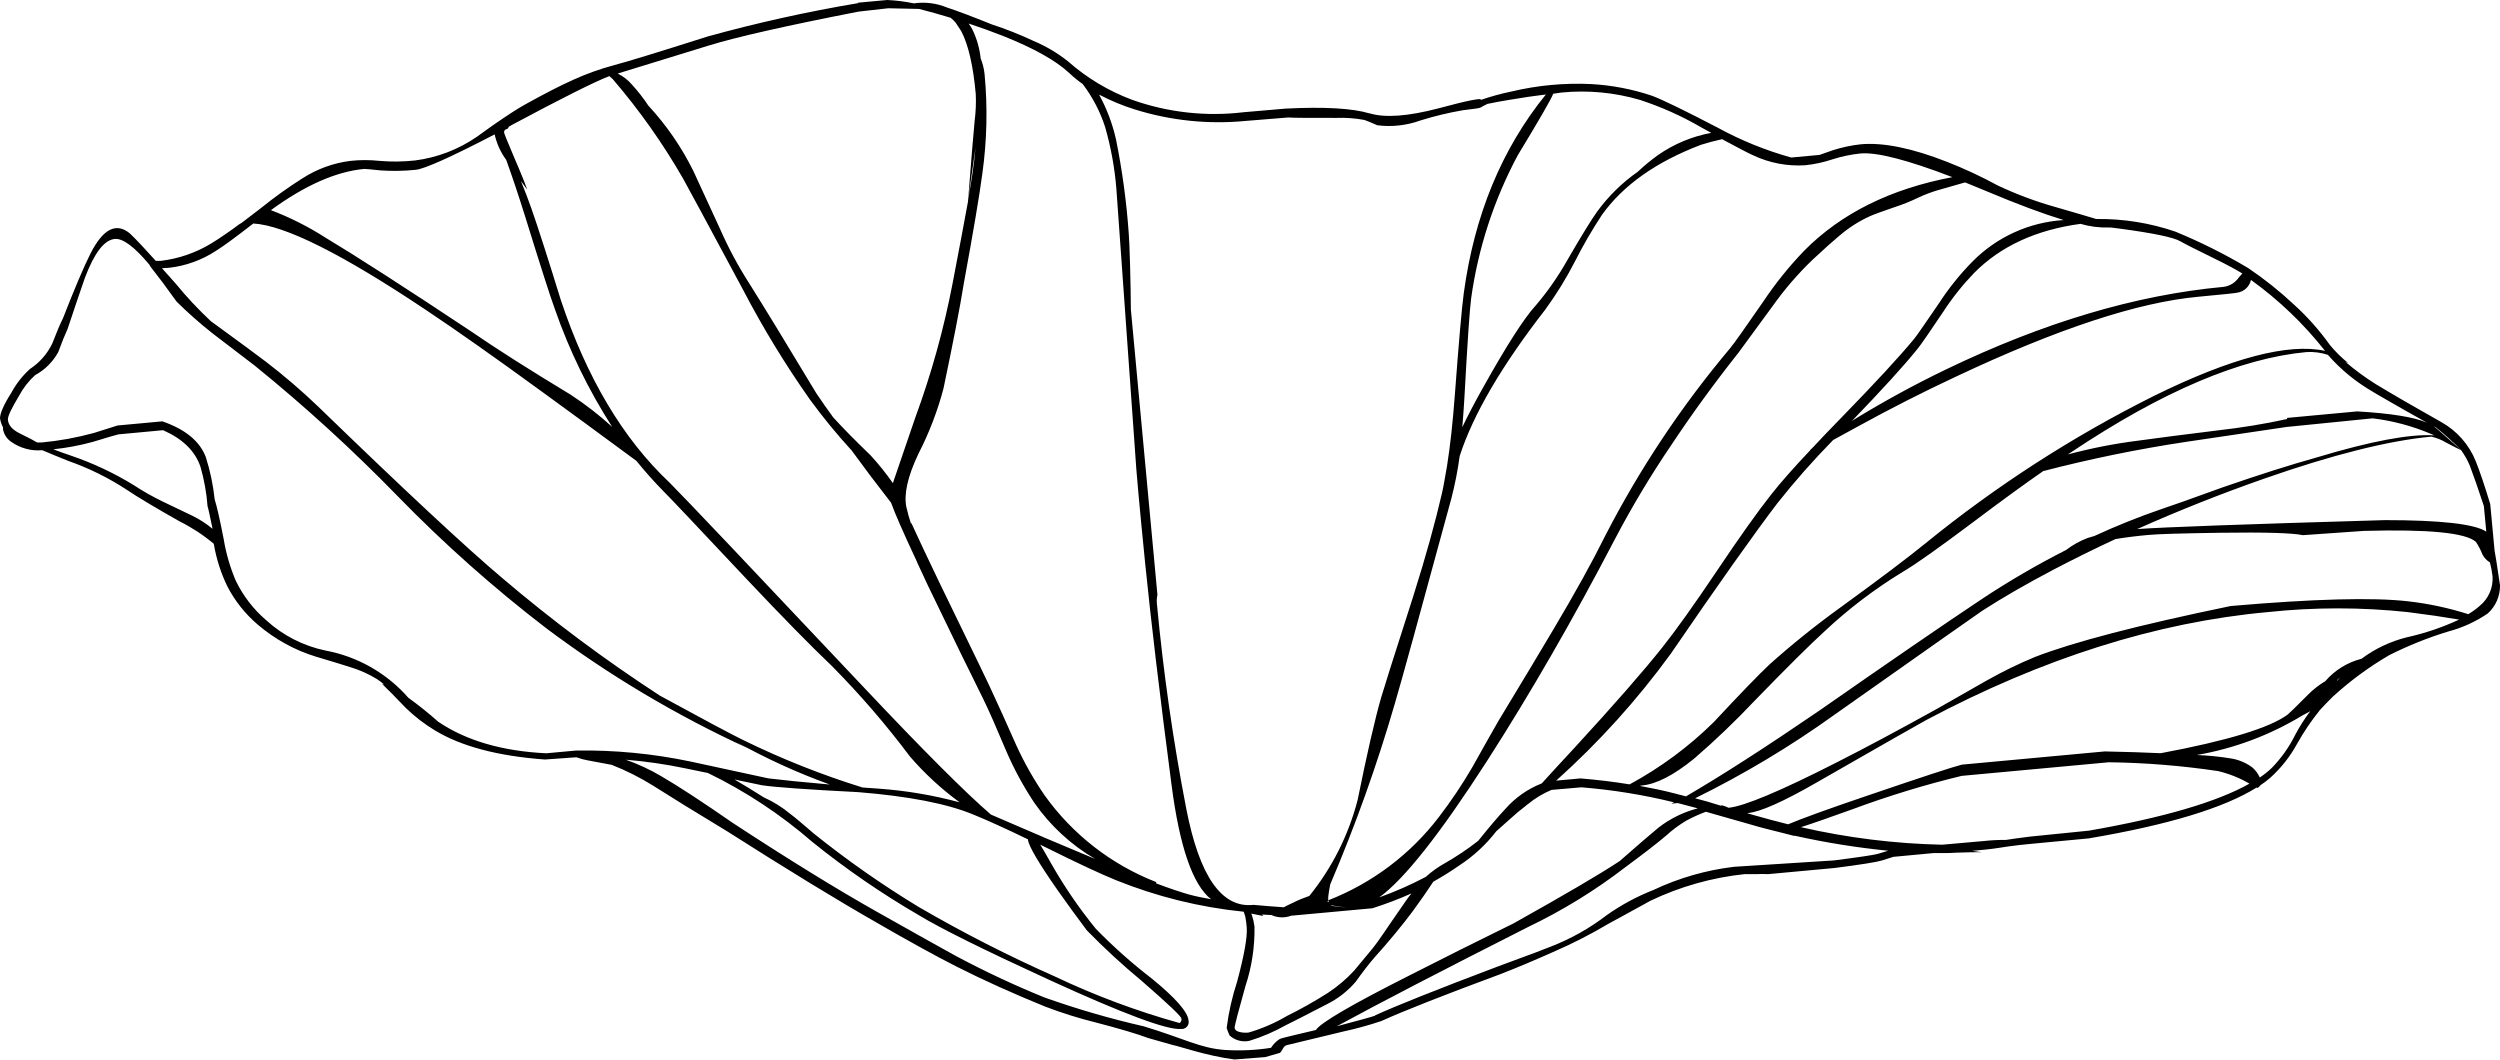
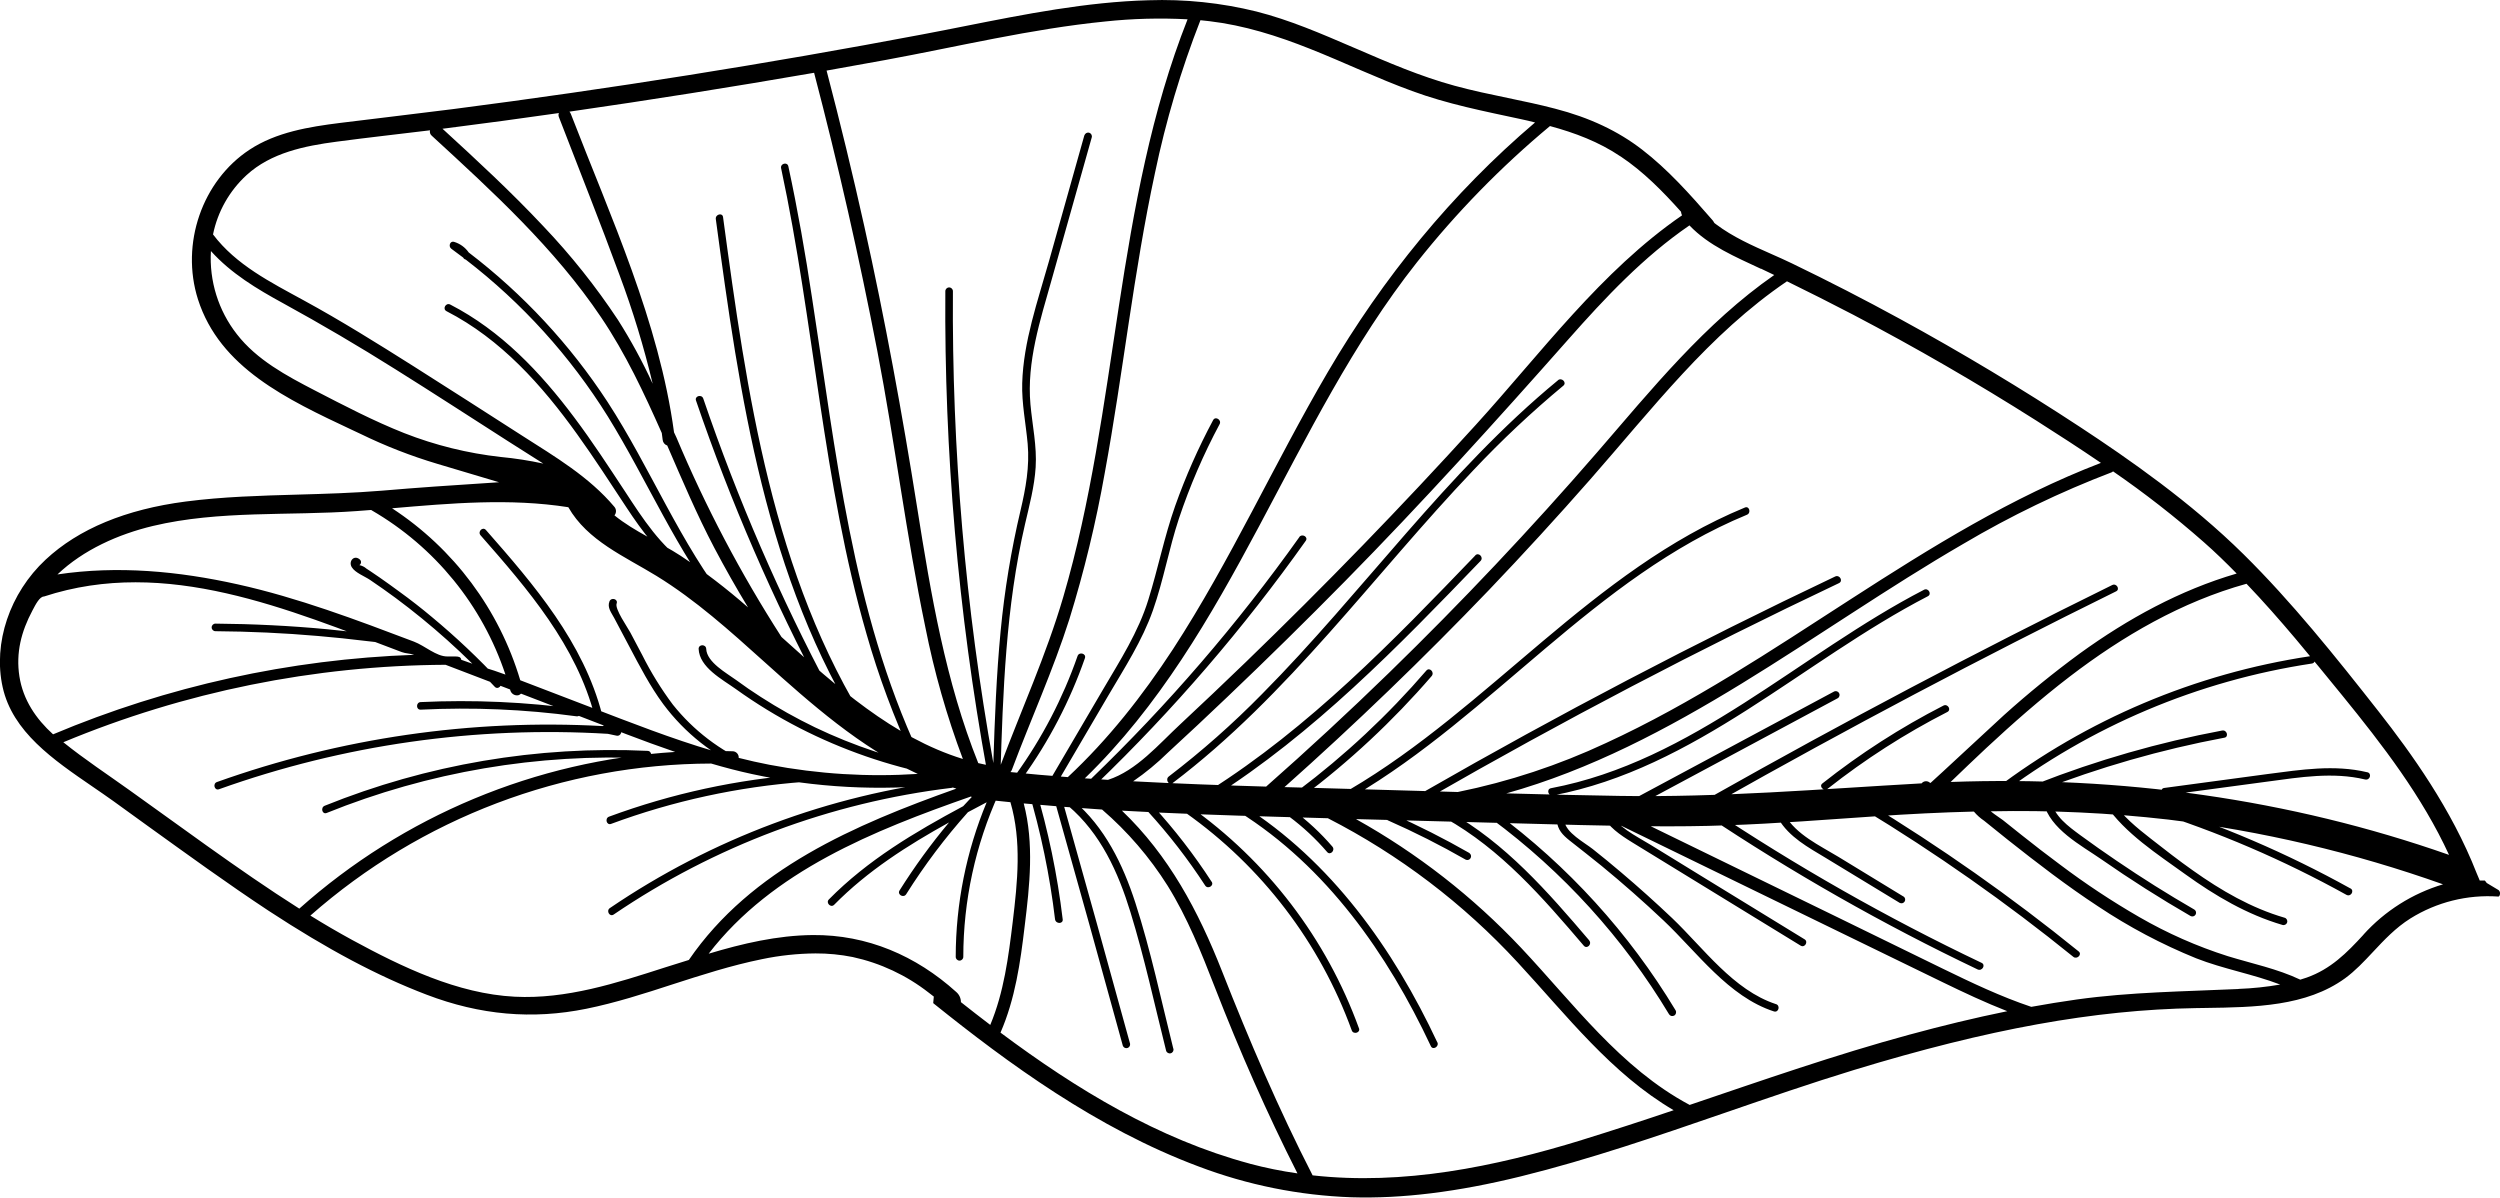
- <svg xmlns="http://www.w3.org/2000/svg" viewBox="0 0 1034.94 438.6">
-   <path fill="currentColor" d="M553.35 48.81c-11.32 0-18 0-20-.18l-17.55 1.42a116.4 116.4 0 0 1-45.88-4.7A88.4 88.4 0 0 1 455 39.17a71.5 71.5 0 0 1 7 18.54 305 305 0 0 1 5.28 39c.16 1.54.31 5.75.53 12.61.22 7.73.31 14 .34 18.76l11 118.18a11 11 0 0 0-.21 3.74q4 42.79 12.15 84.8t27.82 39.79c4 .37 8.13.71 12.55 1 1.14-.61 2.44-1.26 3.93-1.94a52 52 0 0 1 6.64-2.75 105 105 0 0 0 20-39.76q5.82-28.75 9.74-42.41Q573 284.37 585 247c5.41-17.1 9.28-31.26 11.87-42.54.4-1.7.78-3.53 1.08-5.41s.68-3.87 1.06-6q2-12.54 3.27-29.7 2.45-32.83 3.68-41.95 6.59-48.51 34-82.29c-4.61.55-9.65 1.29-15.09 2.22-3.4.56-6.43 1.11-9.06 1.67-1 .46-2 1-2.84 1.48s-3.46.59-7.33 1.15a136 136 0 0 0-17.59 4.23 38.24 38.24 0 0 1-17.87 2c-2.78-1.2-4.54-1.95-5.31-2.19a51 51 0 0 0-11.52-.86m-42.3 389.79c-11.57-1.49-22.89-5.52-25.59-6l-10.14-2.88q-6.85-2.57-21.27-6.33a180 180 0 0 1-21.36-6.68c-13.11-5.32-25.41-10.85-36.94-16.69q-13-6.61-32.86-18.09-24.27-13.85-61.83-37.77-20.7-12.53-30.6-18.86a105 105 0 0 0-17.19-8.66s-3.43-.68-9.86-1.85a25 25 0 0 1-4.67-1.27 1.4 1.4 0 0 0-.49 0l-12.68.9q-29.2-2.13-45.59-12.09a67.2 67.2 0 0 1-12-9.27q-6.48-6.78-9.86-10a5.6 5.6 0 0 1 1 .37 33 33 0 0 0-3.09-2.32 46.8 46.8 0 0 0-11.03-4.93q-4.32-1.4-14.28-4.36a67.5 67.5 0 0 1-24-13.23A52.4 52.4 0 0 1 94.1 242.7a64.4 64.4 0 0 1-5.47-16.88 6 6 0 0 0-.16-.74 72.4 72.4 0 0 0-14.19-9.28q-15.36-8.69-21.73-13a111.2 111.2 0 0 0-24.3-12c-3.92-1.52-7.51-3.1-10.75-4.42a19.37 19.37 0 0 1-12.86-3.47 8 8 0 0 1-3.4-5.28 2.3 2.3 0 0 1 0-.74A11.5 11.5 0 0 1 0 173.11c0-1.85 1.42-5.41 4.79-10.69a36.8 36.8 0 0 1 7.58-9.65 26.24 26.24 0 0 0 9.27-10.57c1.82-4.7 3.28-8.19 4.45-10.48q7.05-18.12 11.31-26.65 7.8-15.45 16.33-8.47 3.8 3.62 10.75 11.38h2.14a52.1 52.1 0 0 0 20.93-7.26c3.09-1.89 7.29-4.73 12.36-8.51-2.07 1.77.68-.37 8.26-6.18a181 181 0 0 1 17-12.18 47.55 47.55 0 0 1 20-7.26 55.8 55.8 0 0 1 11.84 0 75.3 75.3 0 0 0 14.78-.16 58.1 58.1 0 0 0 25.53-9.74L204 51.9c5.9-4.08 10.35-7 13.44-8.68q12.15-6.75 19.94-10.22a108.3 108.3 0 0 1 16.76-6q7.67-2 38.86-11.91A617 617 0 0 1 355.22 1.3v-.19L367.31 0a70.4 70.4 0 0 1 11 1.39A26.26 26.26 0 0 1 392 3.09c4.42 1.45 10.54 3.77 18.55 7a150 150 0 0 1 17.31 6.86 60.7 60.7 0 0 1 14.22 8.41 85.2 85.2 0 0 0 26.71 16 101.55 101.55 0 0 0 46 5.1l17.53-1.51q24.1-1.19 34.65 2h.15q9.47 2.84 28.29-2.08c12.36-3.33 18.33-4.48 17.56-3.49a103 103 0 0 1 12.7-3.49 118.3 118.3 0 0 1 33-3.09 95.4 95.4 0 0 1 25.41 4.91q6.68 2.56 27 13.14a143.7 143.7 0 0 0 30.44 12.36l11.72-1.08 5.44-1.91a58.3 58.3 0 0 1 11.59-2.48q14-1.29 35.86 7.3a186 186 0 0 1 21 9.8 153.4 153.4 0 0 0 24 8.93c6.77 2 12.37 3.56 16.66 4.89a97.4 97.4 0 0 1 32.74 5.22 231 231 0 0 1 30.17 15.09 153 153 0 0 1 19 15.17 103 103 0 0 1 14.81 16.67 52 52 0 0 0 7.58 7.48 10 10 0 0 0-1.18-.53 106 106 0 0 0 12.56 9.24l1.49.89q8.4 5.1 25.56 14.78a32.42 32.42 0 0 1 14.38 16.26c1.6 4 3.61 9.86 6 17.77l1.8 19.29c.18.62.92 5.38 2.25 14.32a15.43 15.43 0 0 1-5.07 11.65 53 53 0 0 1-16.41 7.48 155 155 0 0 0-24.42 9.8 136 136 0 0 0-23.28 17.13c-1.83 1.79-3.62 3.65-5.35 5.53a99 99 0 0 0-9.58 14.19 53.3 53.3 0 0 1-11 13.88 36 36 0 0 1-4.08 3.09 3 3 0 0 1-1.3 1.15l-.27-.19q-20.28 12.71-69.47 21.05l-23.86 2.26c-3.37.31-6.43.65-9.28 1.05s-5.47.9-9.64 1.33l-5.53.52 4 .56h-.18c-2.41 0-5.84 0-10.2.19q-2.79.18-5 .18h-4.67l-16.54 1.55-4.82 1.53c-2.16.65-8.69 1.7-19.54 3.09L732 361.87c-1.61-.08-3.23-.08-4.85 0h-4.95a119.3 119.3 0 0 0-38.91 11c-11.16 6.18-16.95 9.27-17.38 9.52a203 203 0 0 1-23 11.74q-11.6 5.18-21.64 9.09-35.55 13.17-49.46 19.48a151 151 0 0 1-16 4.39l-23.06 5.56c-1.6.41-1.67 2.06-2.86 3.2l-6.1 1.76Zm15.12-4.83a11.76 11.76 0 0 1 3.65-3.68q1-.45 14.93-3.7 2.91-4.51 38.52-22.48 19.79-10.11 43.28-21.64 32.52-18.18 44-25.84 10.53-9.27 16-13.79a44.55 44.55 0 0 1 16.29-8l-8.28-2.19-2.69.25a11 11 0 0 1 1.17-.59h-.18a241 241 0 0 0-38.21-6.18L642.28 327a39.6 39.6 0 0 0-9.7 5.84 3.6 3.6 0 0 0-.78.62c-2.25 1.7-4.7 3.74-7.35 6.18l-5 4.46A62.9 62.9 0 0 1 604 358.35c-3.37 2.34-6.92 4.57-10.63 6.64a295 295 0 0 1-8.47 12.15q-6.61 8.91-16 19.35c-2.07 2.38-4.64 5.69-7.67 9.93a38 38 0 0 1-12.15 9.42q-13.79 7.14-16.72 8.54a77 77 0 0 1-15.12 6.49 9.28 9.28 0 0 1-8.22-2.2 26 26 0 0 1-1.21-3.09 102.3 102.3 0 0 1 4.3-19.1q4.49-16.67 4-22.63a39 39 0 0 0-.59-4.42c-.19-.59-.4-1.27-.65-2a193 193 0 0 1-53.08-13.14q-9.52-3.88-28.32-13.23l-2.84-1.39c1.08 1.76 2.47 4.11 4.11 7.05a194.6 194.6 0 0 0 18.95 27.82 219 219 0 0 0 23.16 20.59c9.8 8 14.87 13.79 15.17 17.31a2.87 2.87 0 0 1-2.13 3.46 2.6 2.6 0 0 1-1 .06q-8.46.81-54.65-20.37-40.41-18.54-53.79-26.68a352.4 352.4 0 0 1-44.14-30.35A197.8 197.8 0 0 0 293.06 320l-9.28-1.91a200 200 0 0 0-24.73-3.59 82.7 82.7 0 0 1 14.69 6.83q10.63 6.18 29.73 19.42 34.5 22.59 59.73 36.81t32.71 18.3q18.07 9.59 36.29 17a365 365 0 0 0 41.24 12c16.61 5 23.49 9.12 33.76 9.8a86.6 86.6 0 0 0 18.97-.89M643 38.8q-1.11 3.09-14.68 25.47A177.4 177.4 0 0 0 609 123.65q-.93 7.24-2.78 41.21c-.25 4.17-.53 8.19-.87 12 2.35-4.91 5.26-10.48 8.72-16.63q14.6-26.08 21.64-33.72a118.8 118.8 0 0 0 13.23-19q8.69-15 12.36-20.07A71.4 71.4 0 0 1 678 71.1a81 81 0 0 1 8.31-6.86 56.5 56.5 0 0 1 22.1-9.24l-4.21-2.31a131.8 131.8 0 0 0-25.2-11.3 85.7 85.7 0 0 0-32.52-3.09Zm-390.75-7.3q-9.25 3.59-40.19 20.13l-1.48.86a1.14 1.14 0 0 1-1 1 1.22 1.22 0 0 0-.87 1.47c0 .31 1.39 3.68 4.11 10.14 3.09 7.11 4.82 11.57 5.41 13.36-.93-1.27-1.76-2.44-2.57-3.46q2.19 5.28 4.33 11.31 4.26 12.21 12.15 37.81 16.14 48.49 45.07 75.7 10 10.05 80.07 84.4 37.1 39.38 52.95 53 24.42 10.61 43.12 18.36a79.5 79.5 0 0 1-25.25-23.37 135 135 0 0 1-11.69-21.64q-6.07-14.46-9.27-21-10.51-21.19-18.12-37.09c-3.61-7.36-6.74-13.88-9.27-19.51a4 4 0 0 1-.34-.83q-8.25-17.59-10.51-24-8.69-11.14-16.3-21.61a249 249 0 0 1-17.22-21 402 402 0 0 1-27.82-45.66Q284.9 77.66 282.82 74a268.7 268.7 0 0 0-29.15-41.24c-.46-.46-.95-.86-1.42-1.26m9.28 3.43a71 71 0 0 1 6.86 8.78 114.3 114.3 0 0 1 18.7 27.2q.78 1.62 10.94 23.75a164 164 0 0 0 12.06 22.53q9.27 14.72 27.82 45.57c2.32 3.43 4.64 6.8 7 10 3.86 4.24 9 9.5 15.46 15.71a109.5 109.5 0 0 1 9.26 11.53q4.35-12.7 9.27-27.11a354 354 0 0 0 15.46-55.65q4.08-21.24 6.37-33.82 2-25.77 2.75-33.38a63.7 63.7 0 0 0 .46-11.13q-1.6-17.62-6-26a68 68 0 0 0-2.25-3.43 12.5 12.5 0 0 0-2.17-2.13 320 320 0 0 0-13-3.65l-12.8-.28-12.37 1.4q-44.67 8.72-61.83 14l-37.81 11.63a18.5 18.5 0 0 1 5.82 4.48M401 9.74a22 22 0 0 1 1.55 2.47 36.5 36.5 0 0 1 3.43 12 23.7 23.7 0 0 1 1.61 6.46 176.7 176.7 0 0 1-.93 41.24q-1.67 12.81-7.7 45.6-2.16 13.64-8.37 43.28a133.3 133.3 0 0 1-10.33 26.95c-4.63 9.71-6.18 17.13-5 22.36a64 64 0 0 0 1.95 6.89v-.62q4 8.8 11.47 24.36 21.64 44.42 22.72 47.14 3.09 6.59 9.28 20.56a138.3 138.3 0 0 0 11.8 20.87 102.5 102.5 0 0 0 46.16 35.86v.55c5.9 2.2 10.42 3.71 13.45 4.55s5.87 1.39 9.27 2Q490 363.41 485 325q-7.39-56.47-10.95-92t-4.14-45.87l-7.76-109a130.6 130.6 0 0 0-4.66-25.57 59.9 59.9 0 0 0-9.28-17.77 49 49 0 0 1-5.53-4.52q-8.29-7.78-27.61-15.45-6.79-2.67-14.07-5.08M402.55 72c.53-3.59 1-7.24 1.3-10.92l-3.09 21.64c.8-4.42 1.36-7.94 1.79-10.72M217.41 89.65q-4.11-13.11-7.85-23.46a28.2 28.2 0 0 1-4.79-10.55Q177.5 69.8 172.06 70.3a85 85 0 0 1-14.62.24c-4.05-.43-6.18-.65-6.65-.61Q133.27 71.57 112.15 87a123 123 0 0 1 22.48 11.31q19.29 11.59 60.12 38.69 15.47 10.67 41.55 26.43a137 137 0 0 1 17.13 13.29 229.6 229.6 0 0 1-23.68-48.63q-2.62-7.02-12.34-38.44m46.06 101.15q-24.72-18.21-39.16-28.69-28.67-20.9-47.8-33.67-52-34.8-71.65-35.92-11 8.57-15.46 11.32a44.55 44.55 0 0 1-19.26 7l-3.09.19 5.75 6.46a161 161 0 0 0 14.47 15.46q19 13.84 23 16.94a262 262 0 0 1 21.33 18.31q53.6 51.93 76.32 71.1a636 636 0 0 0 65.29 48.7q26.66 14.55 34.38 18.33A344 344 0 0 0 357.05 326l6.83.49a176 176 0 0 1 33.39 5.66 123.6 123.6 0 0 1-20.56-18.95 360 360 0 0 0-32.43-37.59q-13-12.36-35.58-36.29-30.21-32.18-34.22-36.14-5.76-5.88-11.01-12.38M337 345.15a404 404 0 0 0 43.28 30.29 579 579 0 0 0 56.3 28.75 321 321 0 0 0 51.71 19.32 1.69 1.69 0 0 0 .78-1.85q0-1.31-16.54-15.68a289 289 0 0 1-22.6-20.83c-4-5.29-7.95-10.76-12-16.48q-11.91-17.07-12.37-21v-.19q-13.79-6.68-22.66-10.29-16.35-6.76-47.7-9.27-31.71-1.62-39.81-2.85l-11.32-2.38a.94.94 0 0 1 .4.25c2.88 1.64 6.8 4.05 11.75 7.17a47.7 47.7 0 0 1 10.94 6.83c2.16 1.59 5.31 4.34 9.84 8.21m6.59-20.35a262.5 262.5 0 0 1-39-17.8c1.57.9 3.09 1.79 4.73 2.63a456.3 456.3 0 0 1-83.07-49.46 570 570 0 0 1-61.58-54.72 680 680 0 0 0-59.1-54l-17.68-13.52a176 176 0 0 1-14.78-13.07c-4.08-5.72-7.7-10.54-10.85-14.53l-.43-.77q-9.28-11.1-14.29-10.64c-4.39.4-8.47 5.75-12.36 16-2 5.59-4.27 12.58-7.2 21.26-1 2.14-2.32 5.35-3.87 9.59a23.94 23.94 0 0 1-9.61 9.55 32.5 32.5 0 0 0-6.59 8.47c-3.09 5.22-4.79 8.56-4.63 10 .18 2.22 1.82 4.11 4.88 5.62 3.9 1.92 6.18 3.09 7.23 3.77h1.86a127.3 127.3 0 0 0 21.64-3.95l9.77-3.09 18.55-1.71q14.25 4.92 18 14.81a89.3 89.3 0 0 1 3.67 17.56c.84 2.57 2.11 8.07 3.74 16.48a74.7 74.7 0 0 0 5 17.15 50.3 50.3 0 0 0 12.58 16.33 52.2 52.2 0 0 0 24.55 12.55 60.2 60.2 0 0 1 34.28 19.53 157 157 0 0 1 12.37 9.93q17.34 11.75 44.76 13.07l12.36-1.14a214.4 214.4 0 0 1 47.27 4.54l32.37 7c6.18.74 14.62 1.61 25.38 2.53Zm174.63 53.86a28.4 28.4 0 0 1 1.11 4.91 74.4 74.4 0 0 1-3.77 24.73q-4.54 16.14-4.45 17.16c0 .8.68 1.36 1.82 1.7a10.3 10.3 0 0 0 4 .28 69.5 69.5 0 0 0 15.86-6.87 178 178 0 0 0 17-9.58 58.4 58.4 0 0 0 10.88-9.27q5.19-6.18 7.7-9.28c2.5-3.09 4.6-6.55 13.48-19.29a41 41 0 0 1 2.47-3.3 155 155 0 0 1-16.17 6.15l-33.69 3.09a10.54 10.54 0 0 1-8.1-.28l-3.93-.22a7 7 0 0 1 .59.62l-5-1a2.5 2.5 0 0 1 .06.38ZM758.49 66a53 53 0 0 1-11.13 2.41 43.8 43.8 0 0 1-21.64-4.14c-1.83-.77-6.18-3.09-12.83-6.65-3 .66-5.87 1.44-8.72 2.32q-27.82 10.57-41 29A197 197 0 0 0 652 108.2a148 148 0 0 1-12.37 20.06q-27 34.77-35.36 60.53a149 149 0 0 1-3.46 17.62q-19.6 72.12-23.37 84.82a656 656 0 0 1-26.77 74.91c-.84 4.45-1.06 6.58-.62 6.49a106.14 106.14 0 0 0 45.69-34.5 196 196 0 0 0 13.82-20.62q7.41-13.26 10.72-19 15.27-25.23 22.82-38 13.53-22.75 21.45-38.77a416.4 416.4 0 0 1 51.69-77.59c1.67-2 6.18-8.44 13.66-19.23a152.6 152.6 0 0 1 17-21.14q22.9-23.16 61.34-30.45-27.83-10.69-38-9.8A56.3 56.3 0 0 0 758.49 66m3.09 31.47q-3.9 3.24-11.16 10a134 134 0 0 0-16.42 19L719.69 146q-15.06 19-28.07 38.61a401 401 0 0 0-22.91 38.24q-26.15 50.18-53 92-29.22 45.43-44.76 56.66a149 149 0 0 0 19.31-8.51 41.5 41.5 0 0 1 7.88-5.65 113.4 113.4 0 0 0 13.57-9.09 1.7 1.7 0 0 1 .34-.31q6.68-8.34 11.1-13.05a39.1 39.1 0 0 1 15.11-10.6q5.07-5.62 13.79-15 24.21-26.34 36-41.15 8.68-10.93 22.82-32t22.32-31.38q5.83-7.43 16.35-18.55a.3.3 0 0 0-.19 0l.78-.62c3.61-3.86 7.6-8.07 12-12.55q21.24-21.8 30.3-32.8 1.17-1.38 10.2-14.62a110 110 0 0 1 14-17.43 58.1 58.1 0 0 1 37.68-17.1c-8.4-2.56-19.13-6.55-32.08-12-3.09-1.3-6-2.48-8.72-3.59-5 1.45-8.32 2.41-10.08 2.88a57 57 0 0 0-9.46 3.49 72 72 0 0 1-9.27 3.74c-5.35 1.85-8.84 3.09-10.54 3.86a52.2 52.2 0 0 0-12.58 8.02Zm32.18 47q-8 10-27.3 30a5.4 5.4 0 0 1 .71-.55 432 432 0 0 1 38.46-21q60.52-29.15 114.81-34.16a8.94 8.94 0 0 0 5.75-3.09 23 23 0 0 1 2.1-2.44c-2.5-1.55-6.18-3.56-11.06-5.94q-11.79-5.77-14.66-7.42-4.14-2.41-25-5.22l-3.77-.47h-.83a37.9 37.9 0 0 1-11.69-1.51q-27.6 3.74-44 20.28a108.3 108.3 0 0 0-12.86 16.17q-8.42 12.58-10.66 15.37Zm-34.87 37.68a328 328 0 0 0-23.16 26.25q-14.73 19.37-44.05 62.21a335.5 335.5 0 0 1-47.48 52.56l10.08-.93c6.74.56 13.54 1.36 20.34 2.47a153.6 153.6 0 0 0 34.84-25.78q16.2-17.37 23-23.8a361 361 0 0 1 29.64-23.81q24.36-17.7 35.15-26.52a513.2 513.2 0 0 1 94.63-61q47.76-23.49 70.63-18.55a152.7 152.7 0 0 0-30.66-29.37 6.84 6.84 0 0 1-5.72 5.29c-.93.22-6.18.74-16 1.67q-37.47 3.41-100.25 33-20.31 9.49-40.38 20.5ZM551.06 375l6.4.71c-2.44-.31-4.55-.62-6.34-.9a.4.4 0 0 0-.06.19m-1-1.58v-.74l-.62.52a4.6 4.6 0 0 1 .63.17Zm19.17 46.93q13.13-6 50.91-20.28c12.83-4.7 20.19-7.48 22-8.26a93.3 93.3 0 0 0 23-12.95 91 91 0 0 1 19.32-10.42 108.1 108.1 0 0 1 33.39-9.61l41.27-2.63c10.26-1.3 16.32-2.22 18.17-2.69l4.36-1.33a323 323 0 0 1-38.53-6.18h-.55l-2.38-.62c-7.27-1.82-12.37-3.09-15-3.92l-19-5.41a64 64 0 0 0-8.22 3.74 52 52 0 0 0-8.29 6.18q-5 4.29-16.78 13a226.5 226.5 0 0 1-40.19 24.73q-53.12 26.89-79.32 41.15 13.85-3.65 15.86-4.39Zm109.61-95c4.8.87 9.59 1.86 14.35 3.09l4.76 1.24q22.15-12.9 55.18-35.49 43.71-30.48 67.23-46.15a349 349 0 0 1 34.91-20.34 35.4 35.4 0 0 1 9-5c.84-.28 1.76-.53 2.72-.8a294 294 0 0 1 27.82-11.16q4.54-1.46 25.35-9c14.78-5.13 27.82-9.27 38.86-12.36q33.66-10.14 48.72-9.15l-1.08-.47a89.2 89.2 0 0 0-24.42-6.58l-35.71 3.58q-21 3.09-41.76 6.19a577 577 0 0 0-58.95 12.08q-12.15 8.44-28.69 20.9-21.82 16.38-29.37 20.77a197.5 197.5 0 0 0-32.52 24.73q-8.87 8.07-28.75 28.54a342 342 0 0 1-25.1 24.03q-12.74 10.37-21.64 11.16Zm143.81-43.74a180 180 0 0 1 19.7-9.61q23.86-9.29 81.09-21.12 51.66-4.48 73.48-1.95a130.5 130.5 0 0 1 24.88 5.32 30.2 30.2 0 0 0 4.7-3.4 14.54 14.54 0 0 0 5.35-12.36 45 45 0 0 0-1.08-5.66 8.33 8.33 0 0 1-3.09-3.28 26.2 26.2 0 0 0-2.72-5.22q-6.18-5.66-46.37-4.55l-25.26 1.77c-4.11-.9-15.46-1.27-34.16-1-15.86.24-25.75.52-29.61.89-4.89.43-9.46 1-13.82 1.73q-12.82 5.94-25.81 12.74-17.07 9-29.34 16.94-2 1.31-61.11 43a406 406 0 0 1-57.75 34.62c3.09.78 6.58 1.76 10.73 3.09q0-.36 1 0a11.5 11.5 0 0 1 2.1.84q9.76-.93 45-18.89 18.27-9.27 41.85-22.38c5.26-3.04 12.06-6.81 20.25-11.54Zm-99.29 55.05 2.19.65c4.92 1.39 9.8 2.72 14.69 3.93q8.63-3.64 32.09-11.62 34.18-11.66 39.84-13.08l59.17-5.47q13.11.27 23.15.74 41.46-7.76 52.56-16c.58-.44 3.3-3.09 8.19-8a36 36 0 0 1 7.36-5.81 29.27 29.27 0 0 1 15-9.28 52.5 52.5 0 0 1 18.79-8.9 104.5 104.5 0 0 0 21.64-7.33q-9.45-1.61-21.23-3.09a272.5 272.5 0 0 0-58.09 0q-68.91 6.28-141.15 44.6-4 2.14-45.63 26-20.64 11.88-28.35 12.58Zm106.87 11.07c2.7-.43 6.06-.89 10.1-1.39l24.46-2.47q46.19-8.07 66.43-19.45a46.6 46.6 0 0 0-13.05-5.22 337 337 0 0 0-45.17-3.64l-60.9 5.63a401 401 0 0 0-45.38 13.88c-9.28 3.31-16.2 5.78-21.18 7.36a289.5 289.5 0 0 0 58.46 7.26l17.53-1.55a77 77 0 0 1 8.84-.43Zm177.53-171.13c.74.58 4.45 3.86 11.13 9.76a119 119 0 0 0-10.64-9.55l-.58-.31Zm-25.16-14.25a73.1 73.1 0 0 1-18.92-15.46 24.2 24.2 0 0 0-8.78-1.15q-41.08 3.81-97.29 41.34l-1.57 1.05a215 215 0 0 1 29.21-5.72c7.2-1 18.27-2.44 33.11-4.27a282 282 0 0 0 28.44-4.67V173l29-2.69c14 .8 23.68 2.38 28.9 4.67-14.38-8-21.67-12.37-22.17-12.64Zm36.29 24c-.47-.15-2.54-1.17-6.18-3.09a20.7 20.7 0 0 0-6.19-2.5q-26.61 2.48-69.24 17.4-27 9.47-52.55 20.87 16.1-1.2 102.53-3.71 34.76 0 42 4.76l-1-10.6q-3.63-11-5.85-16.79a31.7 31.7 0 0 0-3.58-6.34Zm-65.65 109.77a125.5 125.5 0 0 1-43.84 16.44 115 115 0 0 1 14 1.39 20.2 20.2 0 0 1 9 3.74 11.7 11.7 0 0 1 3.09 4.18 34.6 34.6 0 0 0 5-4 54 54 0 0 0 9.71-13.73 71 71 0 0 1 6.18-9.7Zm14.22-14.25a11.4 11.4 0 0 1 1.27-1.33 4.1 4.1 0 0 0-1.21 1 .15.15 0 0 0 0 .21.17.17 0 0 0 .1.07ZM67.51 178.09 49 179.82c-1.21.31-4.73 1.3-10.51 3.09A101.4 101.4 0 0 1 22.07 186c2.26.87 4.73 1.74 7.42 2.66a129.7 129.7 0 0 1 25.69 12.06 106 106 0 0 0 12.37 7q4.26 2 12.18 5.84a41.7 41.7 0 0 1 8.27 5.37c-1.11-5.41-1.79-8.57-2.07-9.28A81.4 81.4 0 0 0 83 193.27c-2.22-6.55-7.32-11.56-15.49-15.18m-57.28 4.76H10a12 12 0 0 1-1.73-.49 13 13 0 0 0 1.96.49" />
+ <svg xmlns="http://www.w3.org/2000/svg" viewBox="0 0 989.23 473.84">
+   <path fill="currentColor" d="m429.08 53.51-14 49.81c-4.42 15.73-10.13 31.8-10.6 48.29-.23 8.09 1.45 16 2.16 24 .8 9-.76 17.63-2.83 26.38a354 354 0 0 0-7.87 47.74c-1.67 17.36-2.33 34.79-2.88 52.21a1013.7 1013.7 0 0 1-16-186.71 1.49 1.49 0 0 0-3 0 1018.3 1018.3 0 0 0 16.42 189.46 1.39 1.39 0 0 0 1.65 1.07 1.37 1.37 0 0 0 .78-.46 19 19 0 0 1-.07 2 1.5 1.5 0 0 0 3 0c1-33.47 2.15-67.18 9.76-99.92 1.72-7.42 3.71-14.83 4.2-22.47.53-8.39-1.31-16.58-2.06-24.9-1.51-16.91 3.85-33.2 8.37-49.26l15.88-56.36a1.49 1.49 0 0 0-2.86-.86Zm-2.7 206.08A183.8 183.8 0 0 1 402 306.43c-1.12 1.54 1.46 3 2.56 1.49a186 186 0 0 0 24.75-47.54c.57-1.81-2.31-2.58-2.93-.79M480 166.28a246.6 246.6 0 0 0-15 33.92c-4.29 12.18-6.78 24.79-10.61 37.1-3.93 12.78-11.21 24.06-17.93 35.52l-22 37.53a1.51 1.51 0 0 0 2.62 1.5l21.51-36.7c6.4-10.89 13.41-21.68 17.62-33.67s6.32-24.33 10.27-36.26a242 242 0 0 1 16.15-37.46c.79-1.66-1.76-3.22-2.63-1.48m34.15 46.23a680 680 0 0 1-82.45 95.69c-1.37 1.31.72 3.42 2.1 2.09A681 681 0 0 0 516.67 214c1.11-1.56-1.47-3-2.56-1.49Zm102.36-62.06c-44.2 36.37-77.09 83.78-117.15 124.19a347 347 0 0 1-36.88 32.61c-1.51 1.14 0 3.73 1.49 2.62 46-34.81 79.52-82.31 119-123.78a402 402 0 0 1 35.67-33.51c1.41-1.24-.7-3.34-2.17-2.13Zm-32.73 69.32c-32.56 33.9-65.57 68-105.48 93.21-1.61 1-.12 3.59 1.49 2.62 40.14-25.43 73.34-59.66 106.09-93.68 1.28-1.43-.82-3.54-2.14-2.15Zm-19.38 45.56a323.5 323.5 0 0 1-50.85 47.56c-1.51 1.13 0 3.71 1.5 2.62a326.5 326.5 0 0 0 51.45-48c1.25-1.51-.84-3.63-2.1-2.18m126.05-64.51c-60.3 24.9-101 79.09-156.47 111.66a1.51 1.51 0 1 0 1.5 2.62c55.21-32.42 95.75-86.64 155.75-111.41 1.77-.69.99-3.61-.78-2.87m35.73 27.29q-82.83 39.31-162.39 85a1.51 1.51 0 1 0 1.51 2.62q79.47-45.7 162.39-85c1.75-.87.22-3.43-1.51-2.62m35.15 5.25c-49.35 25.53-91.47 67.9-147.63 78.53-1.89.36-1.09 3.21.79 2.86 56.44-10.67 98.75-53.16 148.35-78.82 1.69-.87.16-3.44-1.51-2.57m74.47-1.87Q755.54 271 677.6 315a1.51 1.51 0 0 0 1.5 2.62Q757 273.59 837.31 234c1.69-.78.21-3.35-1.51-2.51m-110.12 42.17-81.62 43.78c-1.68.9-.18 3.47 1.51 2.62l81.61-43.78a1.51 1.51 0 0 0-1.5-2.62M769 279.2a291.3 291.3 0 0 0-47.89 30.8c-1.51 1.18.6 3.28 2.09 2.1a289 289 0 0 1 47.34-30.37c1.7-.84.19-3.41-1.54-2.53m145-19.53a273.4 273.4 0 0 0-124.65 52.69c-1.5 1.15 0 3.73 1.5 2.63a271.5 271.5 0 0 1 123.93-52.43c1.96-.32 1.16-3.18-.71-2.89Zm-34.7 29.39a405.5 405.5 0 0 0-73.17 21c-1.75.68-1 3.56.79 2.85a407.4 407.4 0 0 1 73.19-21c1.89-.23 1.13-3.15-.74-2.85Zm57.37 16.51c-13-3.11-26.21-1-39.32.7q-20.52 2.75-41 5.52c-1.88.26-1.07 3.12.79 2.87q20.12-2.76 40.23-5.41c12.77-1.71 25.74-3.86 38.47-.82 2.02.45 2.76-2.43.9-2.86Zm-6.68 45.95a424.6 424.6 0 0 0-78.9-33.85c-1.83-.57-2.62 2.3-.8 2.87a420.3 420.3 0 0 1 78.19 33.55c1.75.91 3.24-1.64 1.58-2.57Zm-61.67 8.41q-15.74-9.09-30.69-19.27-7.32-4.95-14.42-10.15c-4.94-3.64-10.16-7.4-11.72-13.66a1.49 1.49 0 0 0-2.87.8c2.62 10.48 14.72 16.72 22.94 22.42q17.1 11.91 35.23 22.39a1.48 1.48 0 0 0 1.53-2.53m35.68 3.21c-13.23-3.86-25.1-10.76-36.27-18.69-5.69-4-11.19-8.31-16.67-12.59s-11.24-8.93-15.3-15c-1.06-1.57-3.63-.09-2.62 1.51 7.68 11.4 20.62 19.66 31.64 27.62 11.8 8.49 24.34 15.88 38.37 20a1.49 1.49 0 0 0 .85-2.86ZM784.13 381a855.5 855.5 0 0 1-108.06-61.43c-1.6-1.06-3.08 1.51-1.5 2.63a860.4 860.4 0 0 0 108 61.42c1.77.76 3.24-1.8 1.56-2.62m-30.91-26.23L727.37 339c-7.5-4.55-16.51-8.68-21.13-16.5a1.48 1.48 0 1 0-2.55 1.5c4.3 7.29 11.79 11.28 18.85 15.54l29.19 17.74a1.48 1.48 0 0 0 1.49-2.55Zm69.29 21.7a756 756 0 0 0-84.17-59.2 1.51 1.51 0 1 0-1.5 2.62 752 752 0 0 1 83.57 58.73c1.42 1.14 3.59-.94 2.1-2.15m-458.93-78.31c-26.42-56.56-32.77-119.28-42.26-180.27-2.62-17.45-5.66-34.84-9.38-52.09-.41-1.88-3.27-1.08-2.86.78C322.19 127.7 325.54 190.8 342.92 251A334 334 0 0 0 361 299.66c.82 1.73 3.38.23 2.58-1.5M344 288.08c-38.4-60.3-48.49-132.68-57.9-202.19-.25-1.87-3.11-1.08-2.86.8 9.41 69.76 19.66 142.31 58.21 202.88 1 1.61 3.55.13 2.55-1.49m-15.53-14.63a787.6 787.6 0 0 1-50.2-115.76c-.62-1.79-3.49-1-2.87.79a790 790 0 0 0 50.5 116.46c.89 1.69 3.46.2 2.55-1.49Zm-39.74-33.72C269.05 215 257.5 185.32 240.38 159a238.8 238.8 0 0 0-54.91-59.1 10.83 10.83 0 0 0-5.74-4.18c-1.7-.56-2.41 1.8-1.14 2.71 1.57 1.16 3.13 2.31 4.68 3.49l.08.13a1.4 1.4 0 0 0 .93.66 235.5 235.5 0 0 1 56.25 62.11c15.73 25.46 27.3 53.43 46 77 1.26 1.51 3.36-.6 2.18-2.09Zm-16.57-16.21c-10.77-7.31-17.79-18.28-24.81-29-6.56-9.94-13-19.86-20.15-29.37-13.38-17.88-29-34.32-49.05-44.65-1.69-.86-3.2 1.69-1.49 2.62 21.55 11.08 37.78 29.27 51.71 48.7 6.79 9.45 13.11 19.24 19.49 28.93s13.14 18.85 22.79 25.38c1.58.97 3.06-1.61 1.49-2.61Zm120.34 89.13c-.36.79-.7 1.58-1 2.38a1.44 1.44 0 0 0-1.91-.46l-.41.21c.64-.66 1.31-1.31 1.91-2a1.48 1.48 0 0 0-.2-2.1 1.51 1.51 0 0 0-1.91 0c-2.62 2.71-5.24 5.5-7.86 8.33-19.1 10.24-37.83 21.34-53.15 36.9-1.31 1.31.76 3.46 2.1 2.1 13.23-13.44 29.07-23.5 45.47-32.59a245 245 0 0 0-19.6 26.93c-1 1.62 1.55 3.12 2.62 1.5A243 243 0 0 1 383 321.38l7.42-3.93a159.7 159.7 0 0 0-12.25 61.16 1.48 1.48 0 1 0 3 0 156 156 0 0 1 14-64.49c.67-1.73-1.89-3.25-2.67-1.47m28 51.12a310.6 310.6 0 0 0-10.83-52.18 1.48 1.48 0 0 0-2.86.79 305.4 305.4 0 0 1 10.66 51.39c.29 1.9 3.26 1.92 3.04 0ZM447.16 413q-13.11-47.76-26.53-95.4a1.48 1.48 0 1 0-2.86.79q13.44 47.64 26.52 95.39a1.48 1.48 0 0 0 1.92.88 1.51 1.51 0 0 0 .95-1.66m17.1 1.92c-4.82-19.23-8.91-38.83-15-57.67-4.94-15.23-12.08-29.94-24.48-40.48-1.44-1.23-3.55.87-2.09 2.1 12.84 10.92 19.78 26.28 24.63 42.09 5.53 18 9.53 36.53 14.1 54.79a1.49 1.49 0 0 0 2.87-.83Zm15.18-66a227.3 227.3 0 0 0-23.19-30c-1.31-1.4-3.38.7-2.09 2.11a226.4 226.4 0 0 1 22.71 29.36c1.04 1.61 3.62.09 2.57-1.52Zm58.3 58a184.8 184.8 0 0 0-67.19-88c-1.56-1.1-3 1.47-1.49 2.62a181.5 181.5 0 0 1 65.83 86.21c.64 1.7 3.51.93 2.85-.88Zm31 5.55c-17.37-37.07-42-71.74-77-93.87-1.63-1-3.11 1.55-1.5 2.62C524.92 343 549 377.35 566.2 414c.8 1.64 3.33.13 2.56-1.58ZM527.22 335a95.8 95.8 0 0 0-15.73-14.59c-1.54-1.13-3 1.44-1.5 2.62a92.6 92.6 0 0 1 15.16 14.12c1.22 1.44 3.31-.67 2.07-2.15m54.29 2.58a334 334 0 0 0-30.8-15.58c-1.75-.76-3.25 1.79-1.51 2.62a329 329 0 0 1 30.8 15.56 1.49 1.49 0 0 0 1.49-2.56Zm47.31 34.5c-16.36-19.19-33.21-38.57-55.53-51a1.51 1.51 0 0 0-1.49 2.62c22.08 12.31 38.72 31.55 54.92 50.54 1.28 1.43 3.33-.68 2.1-2.12ZM663 399.75a271.5 271.5 0 0 0-71.31-78.37c-1.55-1.14-3 1.44-1.51 2.62a267.8 267.8 0 0 1 70.25 77.34 1.51 1.51 0 0 0 2.08.49 1.53 1.53 0 0 0 .49-2.08m39.75-2.42c-16.88-5.52-28.64-22.14-41.06-34q-9.86-9.36-20.22-18.14-5.5-4.68-11.18-9.18c-3.29-2.62-10.8-6.55-11.27-11.18-.2-1.89-3.17-1.9-3 0 .37 3.54 2.29 5.53 5 7.71 4.25 3.39 8.57 6.68 12.77 10.13q12.58 10.34 24.44 21.54c13.32 12.57 25.66 30.14 43.69 36 1.88.57 2.62-2.29.86-2.88ZM714 371.64l-40.88-25.06-20-12.29c-6.09-3.73-13.38-7.11-16.87-13.69-.89-1.69-3.44-.2-2.55 1.49 2.7 5.13 7.29 8.22 12.08 11.19 7.5 4.64 15 9.18 22.54 13.82l44.23 27.11c1.62.93 3.12-1.64 1.45-2.57m-457.74-74.53a303.4 303.4 0 0 0-127.78 21.72c-1.74.69-1 3.58.79 2.85a301.7 301.7 0 0 1 127-21.61c1.87.09 1.86-2.87-.01-2.96m-11.49-8.85-1.44-.31a1.47 1.47 0 0 0-.94-.41l-1.42-.08-1.52-.33a1.56 1.56 0 0 0-1.06.17 390.1 390.1 0 0 0-152.54 22.14c-1.78.63-1 3.5.8 2.86a387.8 387.8 0 0 1 153.88-21.93l3.4.72c1.92.42 2.72-2.44.84-2.83m-15.88-7.66a340.3 340.3 0 0 0-62.44-2.79c-1.9.09-1.91 3.07 0 3a335.7 335.7 0 0 1 61.61 2.62c1.94.29 2.71-2.58.83-2.83m-61-24.4c-5.32-3.42-11.55-4-17.7-4.84Q139.94 250 129.63 249c-14.75-1.4-29.55-2.12-44.38-2.24a1.49 1.49 0 0 0 0 3c13.54.11 27.06.71 40.53 1.89q9.63.82 19.22 2c7.08.89 15.2 1.14 21.38 5.09 1.62 1.05 3.1-1.52 1.49-2.54Zm30 13.46a290 290 0 0 0-27-25.52q-6.27-5.25-12.83-10-3.93-2.9-7.87-5.65a84 84 0 0 0-3.65-2.48L145 225a5.9 5.9 0 0 0-2.78-1.38 1.39 1.39 0 0 0 .43-1.92 1 1 0 0 0-.24-.28c-2.24-2.06-4.65.65-3.23 3 1.31 2.2 5.24 3.68 7.26 5.06q5.15 3.47 10.12 7.14a287 287 0 0 1 39.19 35.11c1.3 1.43 3.39-.67 2.08-2.07Zm40.38 13.16c-7.37-28.61-26.91-51.4-46-73.11-1.31-1.45-3.37.66-2.11 2.11 18.72 21.32 38 43.67 45.2 71.79a1.49 1.49 0 0 0 1.92.87 1.51 1.51 0 0 0 .93-1.66Zm138.24 25.9a305.4 305.4 0 0 0-135.19 50.6c-1.57 1.06-.09 3.64 1.51 2.55a302.3 302.3 0 0 1 133.7-50.12c1.8-.22 1.82-3.2-.08-3.03Zm-5.55-4.86a201.5 201.5 0 0 1-48.5-16.07 199 199 0 0 1-21.4-12q-5-3.19-9.76-6.7c-3.67-2.69-11.63-7-11.86-12.34-.08-1.9-3-1.91-3 0 .32 7.37 9.35 12.05 14.7 15.89a200 200 0 0 0 25.24 15.43 204 204 0 0 0 53.75 18.63c1.87.38 2.64-2.48.77-2.84ZM297 302.27a79.4 79.4 0 0 1-30.75-23.45 130.6 130.6 0 0 1-12.14-19.66c-1.58-3-3.13-5.92-4.7-8.89-1.05-2-6.23-9.33-5.41-11.45.68-1.8-2.19-2.62-2.86-.8-.92 2.4.76 4.38 1.87 6.47l6 11.33c4.12 7.78 8.17 15.66 13.42 22.77a81.5 81.5 0 0 0 33.14 26.2c1.7.8 3.22-1.79 1.43-2.52m21.25 4.14A282.6 282.6 0 0 0 241 323.14c-1.78.65-1 3.53.79 2.87a279.7 279.7 0 0 1 76.47-16.63c1.92-.13 1.93-3.11.02-2.97Zm4.43 70.85a73.5 73.5 0 0 1 14.73 1.43 74.56 74.56 0 0 1 30.09 14.11l2 1.54-.23 2.48a.22.22 0 0 0 .1.2l.21.17c29.15 23.39 64.38 49.33 104.71 64.38a189.3 189.3 0 0 0 60.44 12.18c20 .62 42-2.09 67.06-8.27 27.25-6.72 54.38-16.07 80.61-25.11 16.73-5.76 34-11.73 51.25-17 53.27-16.23 95-23.78 135.15-24.47l3.83-.06c19.62-.28 39.9-.58 55.28-11.73 4-2.92 7.45-6.58 11.07-10.45 4.4-4.7 8.94-9.55 14.81-13.24a58.1 58.1 0 0 1 34.72-8.66c.18 0 .42 0 .63-.63a1.73 1.73 0 0 0-.46-1.92l-4.7-2.82-.54-.72a1.3 1.3 0 0 0-.22-.24h-2l-1.22-2.89C970 320 954.09 298 941.32 281.68c-17.4-22.17-34.6-43.62-53.55-62.34-20.93-20.68-45.51-37.75-64.59-50.3a1023 1023 0 0 0-71.3-42.8c-14-7.65-28.4-15.06-42.79-22-2.6-1.27-5.31-2.46-8.17-3.73-7.48-3.31-15.21-6.73-21.86-11.74l-.69-.52-.45-.74a3 3 0 0 0-.26-.35c-9.29-10.69-17.82-20.19-27.86-27.93-9.55-7.38-20.8-12.69-34.47-16.23-6.11-1.61-12.5-2.94-18.68-4.23-6.94-1.44-14.12-2.94-21.14-4.86-13.5-3.69-26.39-9.25-38.85-14.64l-1.08-.46c-13-5.59-25.19-10.88-38.4-14.25A155.8 155.8 0 0 0 454.41.1C430 .76 405.5 5.63 381.78 10.34c-5.59 1.11-11.17 2.22-16.76 3.27a3216 3216 0 0 1-185.68 29.55c-8.14 1-16.4 2-24.4 3-6.79.81-13.58 1.62-20.37 2.48-12.34 1.55-25.27 3.65-35.81 10.58C80 71.55 71.37 96.46 78.33 118.44c8.67 27.08 35.21 39.56 60.92 51.65l3.37 1.58a199 199 0 0 0 30.47 11.88l24.38 7.27-25.39 1.7c-7 .47-14.09 1.07-21 1.64-11.13.92-22.37 1.24-33.24 1.55-14.63.41-29.75.84-44.35 2.74-23.72 3.08-42.38 10.82-55.44 23-14.19 13.23-20.86 33-17 50.44 3.91 17.68 20 28.7 35.56 39.36 2.73 1.88 5.56 3.81 8.22 5.72q6.78 4.88 13.54 9.79C74 338 90.06 349.68 106.31 360.4c23.28 15.25 43.12 25.8 62.45 33.17 21.21 8.11 41.91 9.93 63.29 5.58 11.48-2.33 22.93-6 34-9.62 11.46-3.7 23.31-7.53 35.47-10a107.6 107.6 0 0 1 21.19-2.27Zm513.45-190.74a385 385 0 0 1 35.9 28c4.48 3.93 8.81 8.15 13 12.43-22.42 6.55-43.07 17.89-62 31.57A387 387 0 0 0 792.92 283c-2.45 2.19-27.1 25.16-29 26.78h-.21a2.24 2.24 0 0 0-3.17 0 2 2 0 0 0-.19.21H760c-39.84 2.25-79.39 5.61-119.28 4.94q-22.28-.37-44.67-1c66.52-18.6 121.71-64.47 180.8-98.72a386 386 0 0 1 58.79-28.35Zm-102.75-61.94q37 19.42 72.36 41.84c8.59 5.46 17.15 11 25.58 16.74-70.59 27.1-127.48 79.37-195.82 110.84a260.8 260.8 0 0 1-58.66 19.39c-18.62-.52-37.24-1.1-55.85-1.6l-12.73-.34q42-37.4 80.92-78 20.52-21.49 40.13-43.82c12.18-13.88 23.91-28.17 36.46-41.71s26-26.22 41.32-36.61q13.19 6.45 26.29 13.27m-36.57-18.27c1.74.83 3.46 1.67 5.24 2.51-27.34 19-48.51 45.23-70.18 70.28q-39.21 45.26-82.19 87.07-23.79 23.13-48.68 45.08c-17.55-.52-35.09-1.15-52.62-2.1a102 102 0 0 0 13.81-11.4q11.79-10.83 23.32-21.84 23.82-22.68 46.89-46.12c30.45-30.95 59.51-63.08 88.26-95.6 14.54-16.45 29.69-32.57 47.84-45 7.7 8.08 18.27 12.47 28.24 17.16Zm-55.57-44.43c9 6 16.67 13.8 23.91 21.89a5.2 5.2 0 0 0 .41 1.45c-32 22-55.83 54.56-81.7 83q-43.93 48.37-90.93 93.78-12.84 12.4-25.9 24.58c-8.5 7.87-17.27 18.35-28.6 22-3.06-.2-6.13-.38-9.18-.6 58.75-56.94 81.08-140.5 131.35-204.1a366 366 0 0 1 52.71-54c9.82 2.66 19.32 6.22 27.89 12Zm-162.7-53.5c13.73 1.62 26.95 5.82 39.75 10.91C531.84 24.66 545 31 558.72 36c14 5.18 28.54 8 43.13 11.15 1.86.4 3.71.82 5.56 1.31-32.93 28-60.16 61.45-82 98.75-21.18 36.14-38.41 74.53-61.29 109.69-12 18.35-25.56 35.64-41.59 50.6q-11.37-.86-22.71-2a2.7 2.7 0 0 0 .59-.94c7.46-19.9 16.3-39.33 22.73-59.55a477 477 0 0 0 14-57.85c7.26-39.41 11.41-79.42 19.86-118.66A377 377 0 0 1 475 8c1.15.13 2.36.25 3.54.38M350.08 23.79c29-5.33 57.92-12.37 87.26-15.29a205 205 0 0 1 32.57-.86C441 80.74 442.7 161.23 420.73 236.21c-6.74 23-16.63 44.71-25 67.08a3 3 0 0 0-.11.37 3 3 0 0 0-.53-.13 92 92 0 0 1-8-1.57c-12.95-32.31-18.73-66.77-24.16-101C357 163.59 350.21 126.42 342 89.53q-6.88-30.91-14.93-61.6 11.44-2 23-4.14Zm-27.95 5q14.3 54.59 25 110c7 36.3 11.47 73.08 19 109.27A330 330 0 0 0 381 300.32c-27.71-8.57-50.19-28.84-71.56-48.08l-.23-.22a515.6 515.6 0 0 1-41.59-79l-.91-1.94c-5.92-43.81-25.05-85.13-40.83-126a2.9 2.9 0 0 0-.56-.9q48.53-7 96.77-15.37ZM176.81 50.73q22.2-2.82 44.34-6a2.1 2.1 0 0 0 0 1.59c8 20.82 16.32 41.57 24 62.52a363 363 0 0 1 13.11 43 215 215 0 0 0-13.76-25.29A269.4 269.4 0 0 0 215 89.52C202.32 76 188.75 63.45 175.09 50.94ZM97.57 69.28c9.65-8.85 23-11.55 35.58-13.21 12.32-1.64 24.69-3 37-4.51a2.11 2.11 0 0 0 .71 2.16c24.09 22.13 48.65 44.57 67 71.85 9.68 14.32 17 30 24 45.77.11.92.24 1.83.36 2.75a2.62 2.62 0 0 0 1.8 2.2c5.92 13.64 11.72 27.36 18.62 40.47q6.33 12 13.36 23.59a252 252 0 0 0-26.65-20.42c-8.19-5.35-18.35-9.6-26.21-16a2.62 2.62 0 0 0 0-3.34c-10-11.91-23.5-19.86-36.42-28.13-14.35-9.18-28.66-18.43-43.07-27.53s-28.65-18-43.52-26.11c-13-7.12-26.75-14-35.84-26.06a43.68 43.68 0 0 1 13.28-23.48m62.36 102.09c-12.13-4.8-23.74-10.87-35.32-16.86-11.23-5.82-23-12.1-30.89-22.28a48.74 48.74 0 0 1-10.26-32.89c7.94 8.83 18.2 15 28.69 20.72q22.59 12.39 44.36 26.09c15 9.39 29.78 19 44.64 28.51 4.57 2.92 9.18 5.79 13.84 8.78a143 143 0 0 0-16.85-2.62 150.2 150.2 0 0 1-38.21-9.45m64.95 29.33c7.58 13.28 22.28 19.45 34.9 27.19 15.51 9.54 29.07 21.77 42.56 33.91 18.5 16.64 38.09 34 60.81 44.43a232.5 232.5 0 0 1-58.71-3.62c-4.08-.78-8.13-1.7-12.14-2.72a2.45 2.45 0 0 0-2.27-2.62h-.11c-2.63-.09-5.16-.11-7.72-.13-16.44-4.85-32.45-11.14-48.5-17.3l-27.84-10.67a123.36 123.36 0 0 0-50.73-68.05c23.27-1.99 46.65-4.05 69.75-.42m-164.34 7.41c26.22-6.24 53.86-3.94 80.58-5.88 1.91-.13 3.84-.28 5.76-.44l.19.14a118.13 118.13 0 0 1 52.93 65c-5.84-2.22-11.66-3.63-17.49-5.86-.14-1.08-.93-1.31-2.36-1.31H177c-4.41 0-8.81-4.2-13.22-5.88-22.79-8.63-45.87-17.36-69.68-22.65-23.49-5.24-47.57-7.5-71.37-3.93 10.27-9.77 24.12-15.92 37.81-19.19M7.68 267.65c-1.45-9.35.73-17.77 5.15-26.07 1.31-2.51 2.89-5.55 4.59-5.55 48.39-15.85 96.68 5.13 141.56 22 1.62.61 3.24.48 4.87 1.08A404.7 404.7 0 0 0 21 290.57c-6.78-6.14-11.89-13.69-13.32-22.92m74.24 67.05c-10.23-7.3-20.43-14.67-30.64-22-8.73-6.26-17.84-12.24-26.22-19a398.9 398.9 0 0 1 151.24-30.65q12.78 4.88 25.54 9.77a2.78 2.78 0 0 0 3.26 2.29 2.5 2.5 0 0 0 1.06-.64l22.73 8.74c12.7 4.88 25.37 9.93 38.27 14.33a246.43 246.43 0 0 0-148.73 62c-12.43-7.88-24.5-16.29-36.51-24.84m181.14 48.13c-19.18 6.18-39 12.61-59.37 11.56C181 393.24 159 382.6 139.47 372q-8.49-4.63-16.66-9.71a241 241 0 0 1 158.6-60.16c5.36 1.57 10.77 3 16.27 4.18a238.5 238.5 0 0 0 75.6 4.07c1.7.59 3.41 1.16 5.15 1.67-40.11 14.26-81.16 31.78-105.86 67.8Zm117.17 13.71a5.28 5.28 0 0 0-1.89-4.05c-15.85-14.31-35.23-22.69-56.73-22.5-14.05.13-27.75 3.35-41.2 7.38 25.23-32.77 65.41-48.76 103.76-62.2a6.1 6.1 0 0 0 2.55.85q6.54.76 13.1 1.4c4.49 15.43 2.81 31.55.91 47.34-1.68 13.84-3.49 27.9-8.89 40.79q-5.84-4.44-11.61-9.01m114.34 63.92c-36.23-9.73-68.69-29.48-98.68-51.86 5.78-13.28 7.87-27.72 9.56-42.1 2-16.16 3.79-32.7-.37-48.59q15.5 1.43 31 2.42a134.2 134.2 0 0 1 25.94 30.15c7.86 12.64 13.36 26.49 18.74 40.32 9.73 25 20.49 49.56 32.63 73.5a163 163 0 0 1-18.86-3.83ZM626 451.08c-34.79 10.67-70.71 18-106.61 14-13.45-26.21-25-53.23-35.81-80.69-9.44-24-21.1-45.88-39.64-63.62 20.45 1.16 40.94 1.86 61.43 2.43l20.06.57a269.2 269.2 0 0 1 75.11 57.06c19.27 20.8 37 44 61.71 58.47-12 4.06-24.1 8-36.25 11.76Zm129.76-41.74c-29.48 8-58.29 18.1-87.2 27.88l-.09-.07c-27.31-14.6-45.79-40-66.6-62.12a271.3 271.3 0 0 0-65.32-50.92q44.28 1.23 88.56 2.35 8.25.19 16.52.34l84.84 41.3 42.2 20.54c8.43 4.09 16.9 8.09 25.6 11.48-12.93 2.64-25.77 5.76-38.51 9.23Zm130.06-18c-21.49 1-42.69 1.17-64.06 4.15-6 .84-12 1.83-18 2.91-12.09-4.05-23.6-9.55-35.07-15.13L727.2 363l-74-36.05c10 .07 20.07 0 30.08-.38 19.78-.68 39.5-2.25 59.24-3.59 12.85-.88 25.7-1.53 38.53-1.85a19.4 19.4 0 0 0 4.05 3.63c3.12 2.52 6.23 5 9.36 7.53 11.59 9.17 23.36 18.24 35.75 26.36A216.6 216.6 0 0 0 869 379.19c10.73 4.22 22.47 6.25 33.26 10.39a123 123 0 0 1-16.44 1.72Zm49.41-21.51c-6.64 7.25-13 13.64-22.51 17-.84.3-1.68.55-2.52.81-9.1-4.32-19-6.32-28.67-9.29a177.5 177.5 0 0 1-35.06-15.49 306 306 0 0 1-31.37-20.77q-7.68-5.7-15.18-11.68c-2.46-2-4.91-3.93-7.38-5.89-.72-.59-3-2-4.83-3.49a522.5 522.5 0 0 1 70.19 3.26 507 507 0 0 1 108.79 25.63 69.1 69.1 0 0 0-31.46 19.87Zm-163.38-60.41q7-6.76 14.07-13.4c10.61-9.87 21.5-19.45 33-28.26 21.12-16.16 44.34-29.64 70-36.77 13.39 14 25.63 29.17 37.87 44.16 16 19.66 31.67 40.05 42.27 63.12C905.68 316 839 307 771.85 309.42" />
</svg>
